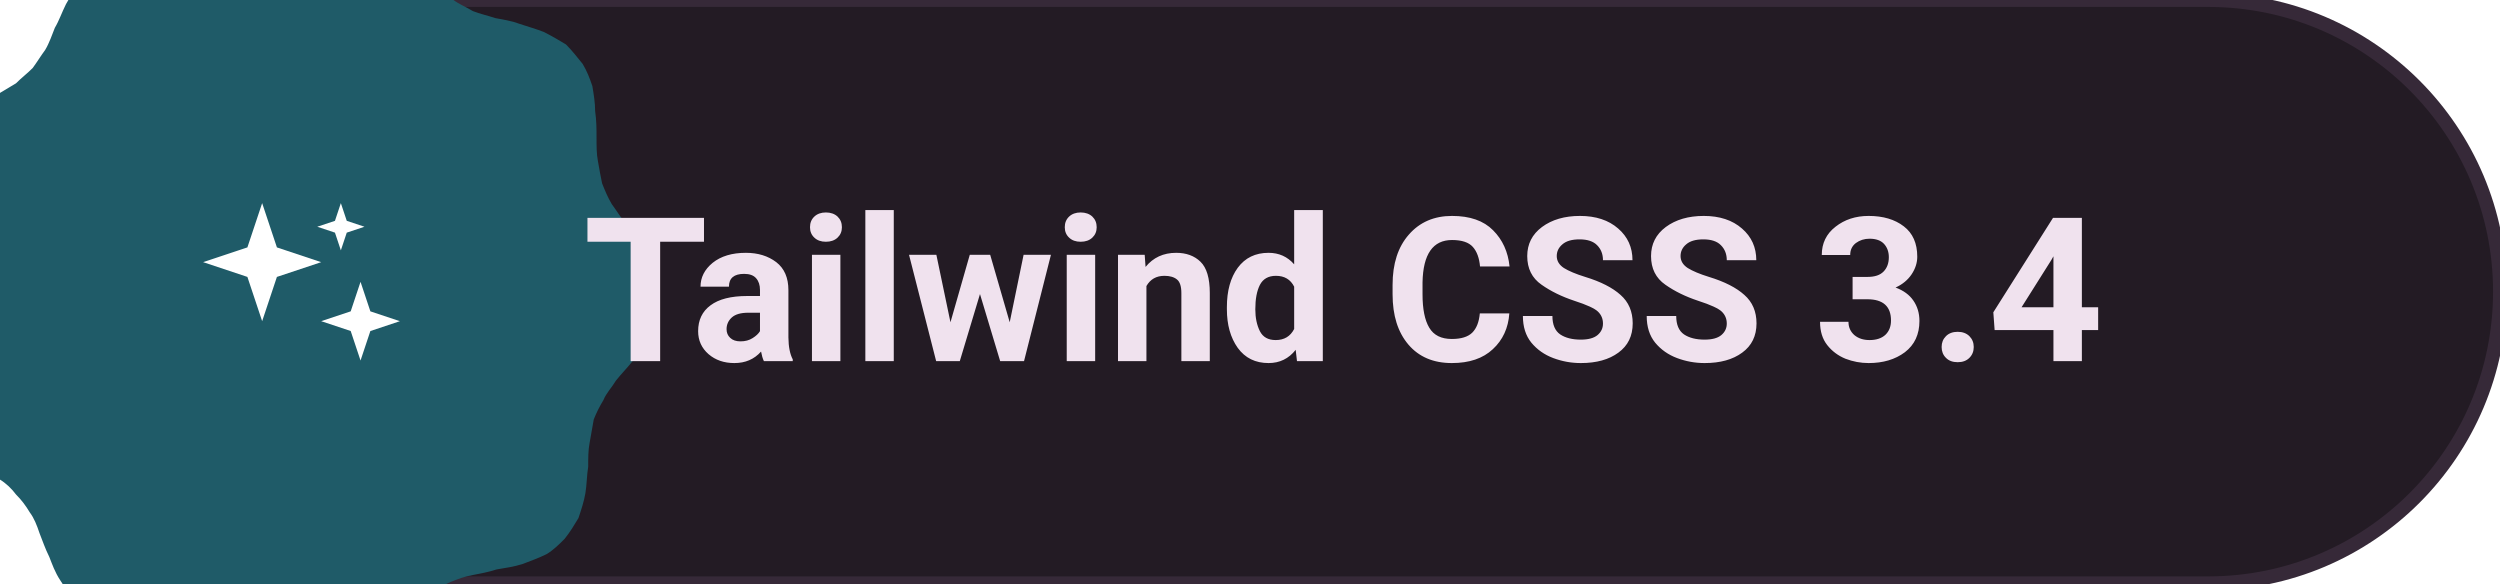
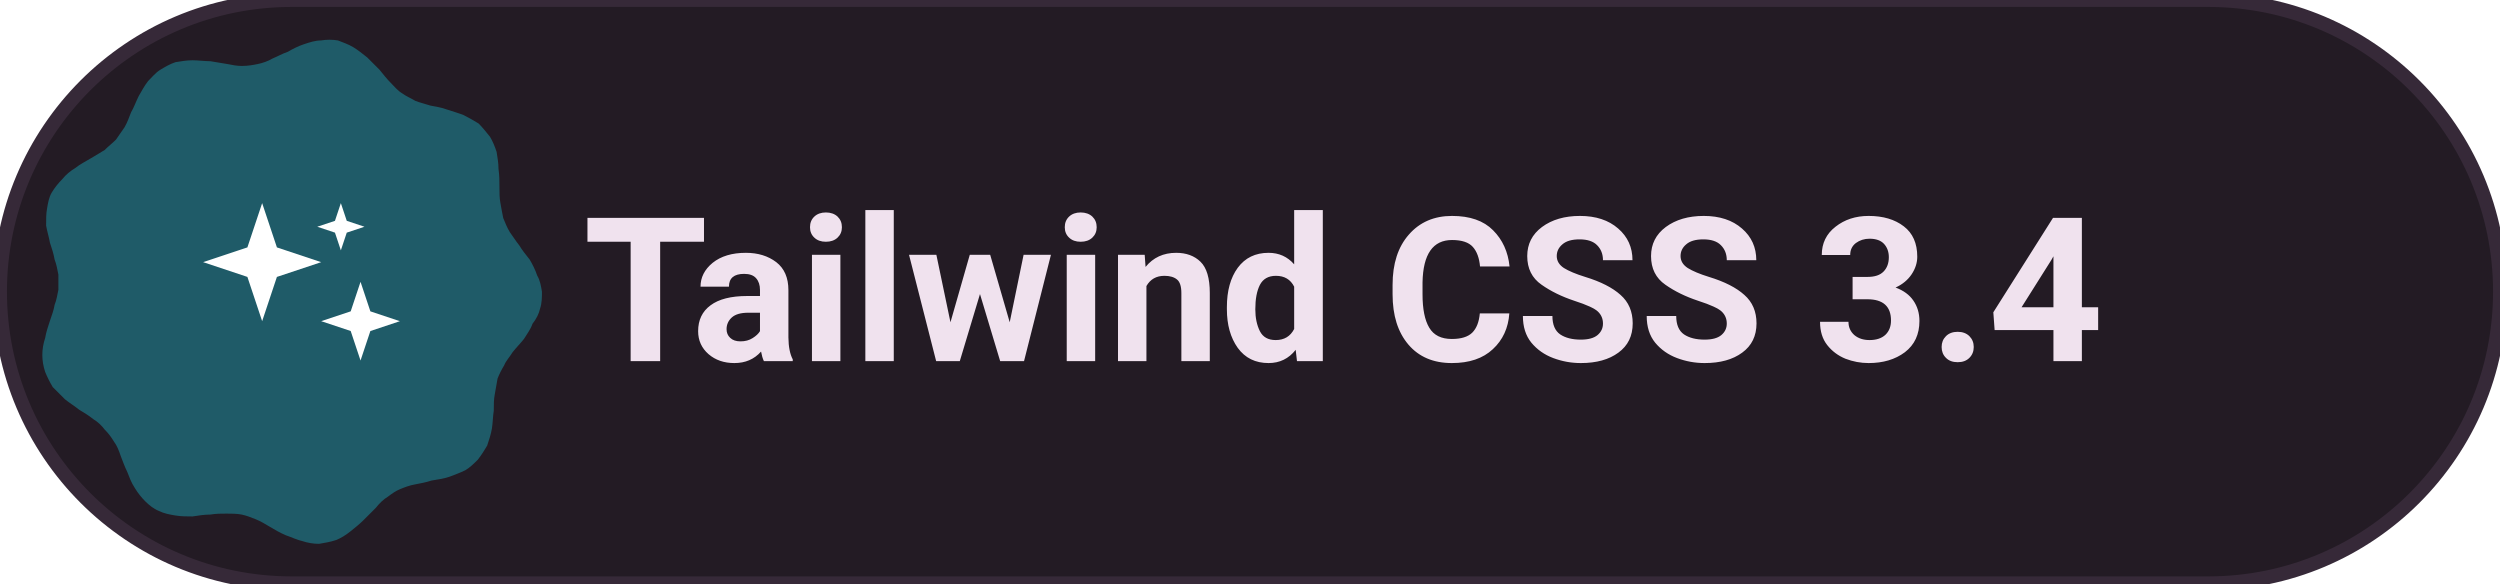
<svg xmlns="http://www.w3.org/2000/svg" width="180" height="42" viewBox="0 0 180 42">
+   <defs>
+     <style>
+         @keyframes m3e-spin { from { transform: rotate(0deg); } to { transform: rotate(360deg); } }
+         .m3e-flower-spin { animation: m3e-spin 8s linear infinite; transform-origin: 0px 0px; }
+       </style>
+   </defs>
  <path d="M21,0H159A21,21 0 0 1 180,21V21A21,21 0 0 1 159,42H21A21,21 0 0 1 0,21V21A21,21 0 0 1 21,0Z" fill="#231b24" stroke="#362938" stroke-width="1" />
  <g transform="translate(21, 21)">
-     <g>
-       <animateTransform attributeName="transform" type="scale" values="0.65;0.72;0.65" keyTimes="0;0.5;1" dur="3.5s" repeatCount="indefinite" />
-       <path d="M63.1,39.1C62.7,39.6 62.3,40.0 61.9,40.5C61.6,41.0 61.2,41.4 61.0,41.9C60.7,42.4 60.5,42.8 60.3,43.3C60.2,43.9 60.1,44.4 60.0,45.0C59.9,45.5 59.9,46.1 59.9,46.7C59.8,47.3 59.8,48.0 59.7,48.6C59.6,49.2 59.4,49.8 59.2,50.4C58.9,50.9 58.6,51.4 58.2,51.9C57.8,52.3 57.4,52.7 56.9,53.0C56.3,53.3 55.7,53.5 55.2,53.7C54.6,53.9 53.9,54.0 53.3,54.1C52.7,54.3 52.1,54.4 51.6,54.5C51.0,54.6 50.5,54.8 50.0,55.0C49.5,55.2 49.1,55.5 48.7,55.8C48.2,56.1 47.8,56.5 47.4,57.0C47.0,57.4 46.6,57.8 46.1,58.3C45.7,58.7 45.2,59.1 44.7,59.5C44.2,59.9 43.7,60.2 43.2,60.4C42.6,60.6 42.0,60.7 41.4,60.8C40.8,60.8 40.2,60.7 39.6,60.5C39.1,60.4 38.5,60.1 37.9,59.9C37.3,59.6 36.8,59.3 36.3,59.0C35.7,58.7 35.2,58.4 34.7,58.2C34.2,58.0 33.7,57.8 33.2,57.7C32.7,57.6 32.1,57.6 31.6,57.6C31.0,57.6 30.5,57.6 29.9,57.7C29.3,57.7 28.6,57.8 28.0,57.9C27.4,57.9 26.8,57.9 26.2,57.8C25.6,57.7 25.0,57.6 24.4,57.3C23.9,57.1 23.4,56.7 23.0,56.3C22.6,55.9 22.2,55.4 21.9,54.9C21.5,54.3 21.3,53.7 21.1,53.2C20.8,52.6 20.6,52.0 20.4,51.5C20.2,50.9 20.0,50.4 19.7,50.0C19.4,49.5 19.1,49.1 18.7,48.7C18.4,48.3 18.0,47.9 17.5,47.6C17.0,47.2 16.5,46.9 16.0,46.6C15.5,46.2 15.0,45.9 14.5,45.5C14.1,45.1 13.6,44.6 13.2,44.2C12.9,43.7 12.6,43.1 12.4,42.6C12.2,42.0 12.1,41.4 12.1,40.8C12.1,40.2 12.2,39.6 12.4,39.0C12.5,38.4 12.7,37.8 12.9,37.2C13.1,36.6 13.3,36.1 13.4,35.5C13.6,35.0 13.7,34.4 13.8,33.9C13.8,33.4 13.8,32.9 13.8,32.3C13.7,31.8 13.6,31.2 13.4,30.7C13.3,30.1 13.1,29.5 12.9,28.9C12.8,28.3 12.6,27.7 12.5,27.1C12.5,26.5 12.5,25.8 12.6,25.3C12.7,24.7 12.8,24.1 13.1,23.6C13.4,23.1 13.8,22.6 14.2,22.2C14.6,21.7 15.1,21.3 15.6,21.0C16.1,20.6 16.7,20.3 17.2,20.0C17.7,19.7 18.2,19.4 18.7,19.1C19.1,18.7 19.5,18.4 19.9,18.0C20.2,17.6 20.5,17.1 20.8,16.7C21.1,16.2 21.3,15.6 21.5,15.1C21.8,14.6 22.0,14.0 22.3,13.4C22.6,12.9 22.9,12.3 23.3,11.8C23.7,11.4 24.1,10.9 24.6,10.6C25.1,10.3 25.6,10.0 26.2,9.8C26.8,9.7 27.4,9.6 28.0,9.6C28.6,9.6 29.3,9.7 29.9,9.7C30.5,9.8 31.1,9.9 31.7,10.0C32.2,10.1 32.8,10.2 33.3,10.2C33.9,10.2 34.4,10.1 34.9,10.0C35.4,9.9 36.0,9.7 36.5,9.4C37.0,9.2 37.5,8.9 38.1,8.7C38.6,8.4 39.2,8.1 39.8,7.9C40.4,7.7 41.0,7.5 41.6,7.5C42.2,7.4 42.8,7.4 43.4,7.5C43.9,7.7 44.5,7.9 45.0,8.2C45.5,8.5 46.0,8.9 46.5,9.3C46.9,9.7 47.4,10.2 47.8,10.6C48.2,11.1 48.6,11.6 49.0,12.0C49.4,12.4 49.7,12.8 50.2,13.1C50.6,13.4 51.1,13.6 51.6,13.9C52.1,14.1 52.6,14.2 53.2,14.4C53.7,14.5 54.4,14.6 54.9,14.8C55.5,15.0 56.2,15.2 56.7,15.4C57.3,15.7 57.8,16.0 58.3,16.3C58.7,16.7 59.1,17.2 59.5,17.7C59.8,18.2 60.0,18.7 60.2,19.3C60.3,19.9 60.4,20.5 60.4,21.1C60.5,21.8 60.5,22.4 60.5,23.0C60.5,23.6 60.5,24.2 60.6,24.7C60.7,25.3 60.8,25.8 60.9,26.3C61.1,26.8 61.3,27.3 61.6,27.8C61.9,28.2 62.2,28.7 62.6,29.2C62.9,29.7 63.3,30.2 63.7,30.7C64.0,31.2 64.3,31.8 64.5,32.4C64.8,32.9 64.9,33.5 65.0,34.1C65.0,34.7 65.0,35.3 64.8,35.9C64.7,36.4 64.4,37.0 64.1,37.5C63.8,38.1 63.4,38.6 63.1,39.1Z" fill="#1F5B68" transform="translate(-38.55, -34.1)" />
+     <g class="m3e-flower-spin">
+       <animateTransform attributeName="transform" type="rotate" from="0 0 0" to="360 0 0" dur="8s" repeatCount="indefinite" />
+       <path d="M24.6,5.0C24.2,5.5 23.8,5.9 23.4,6.4C23.1,6.9 22.7,7.3 22.5,7.8C22.2,8.3 22.0,8.7 21.8,9.2C21.7,9.8 21.6,10.3 21.5,10.9C21.4,11.4 21.4,12.0 21.4,12.6C21.3,13.2 21.3,13.9 21.2,14.5C21.1,15.1 20.9,15.7 20.7,16.3C20.4,16.8 20.1,17.3 19.7,17.8C19.3,18.2 18.9,18.6 18.4,18.9C17.8,19.2 17.2,19.4 16.7,19.6C16.1,19.8 15.4,19.9 14.8,20.0C14.2,20.2 13.6,20.3 13.1,20.4C12.5,20.5 12.0,20.7 11.5,20.9C11.0,21.1 10.6,21.4 10.2,21.7C9.7,22.0 9.3,22.4 8.9,22.9C8.5,23.3 8.1,23.7 7.6,24.2C7.2,24.6 6.7,25.0 6.2,25.4C5.7,25.8 5.2,26.1 4.7,26.3C4.1,26.5 3.5,26.6 2.9,26.7C2.3,26.7 1.7,26.6 1.1,26.4C0.6,26.3 -0.0,26.0 -0.6,25.8C-1.3,25.5 -1.8,25.2 -2.3,24.9C-2.8,24.6 -3.3,24.3 -3.8,24.1C-4.3,23.9 -4.8,23.7 -5.3,23.6C-5.8,23.5 -6.4,23.5 -6.9,23.5C-7.5,23.5 -8.0,23.5 -8.6,23.6C-9.2,23.6 -9.9,23.7 -10.5,23.8C-11.1,23.8 -11.7,23.8 -12.3,23.7C-12.9,23.6 -13.5,23.5 -14.1,23.2C-14.6,23.0 -15.1,22.6 -15.5,22.2C-15.9,21.8 -16.3,21.3 -16.6,20.8C-17.0,20.2 -17.2,19.6 -17.4,19.1C-17.7,18.5 -17.9,17.9 -18.1,17.4C-18.3,16.8 -18.5,16.3 -18.8,15.9C-19.1,15.4 -19.4,15.0 -19.8,14.6C-20.1,14.2 -20.5,13.8 -21.0,13.5C-21.5,13.1 -22.0,12.8 -22.5,12.5C-23.0,12.1 -23.5,11.8 -24.0,11.4C-24.4,11.0 -24.9,10.5 -25.3,10.1C-25.6,9.6 -25.9,9.0 -26.1,8.5C-26.3,7.9 -26.4,7.3 -26.4,6.7C-26.4,6.1 -26.3,5.5 -26.1,4.9C-26.0,4.3 -25.8,3.7 -25.6,3.1C-25.4,2.5 -25.2,2.0 -25.1,1.4C-24.9,0.9 -24.8,0.3 -24.7,-0.2C-24.7,-0.7 -24.7,-1.2 -24.7,-1.8C-24.8,-2.3 -24.9,-2.9 -25.1,-3.4C-25.2,-4.0 -25.4,-4.6 -25.6,-5.2C-25.7,-5.8 -25.9,-6.4 -26.0,-7.0C-26.0,-7.6 -26.0,-8.3 -25.9,-8.8C-25.8,-9.4 -25.7,-10.0 -25.4,-10.5C-25.1,-11.0 -24.7,-11.5 -24.3,-11.9C-23.9,-12.4 -23.4,-12.8 -22.9,-13.1C-22.4,-13.5 -21.8,-13.8 -21.3,-14.1C-20.8,-14.4 -20.3,-14.7 -19.8,-15.0C-19.4,-15.4 -19.0,-15.7 -18.6,-16.1C-18.3,-16.5 -18.0,-17.0 -17.7,-17.4C-17.4,-17.9 -17.2,-18.5 -17.0,-19.0C-16.7,-19.5 -16.5,-20.1 -16.2,-20.7C-15.9,-21.2 -15.6,-21.8 -15.2,-22.3C-14.8,-22.7 -14.4,-23.2 -13.9,-23.5C-13.4,-23.8 -12.9,-24.1 -12.3,-24.3C-11.7,-24.4 -11.1,-24.5 -10.5,-24.5C-9.9,-24.5 -9.2,-24.4 -8.6,-24.4C-8.0,-24.3 -7.4,-24.2 -6.8,-24.1C-6.3,-24.0 -5.8,-23.9 -5.3,-23.9C-4.6,-23.9 -4.1,-24.0 -3.6,-24.1C-3.1,-24.2 -2.5,-24.4 -2.0,-24.7C-1.5,-24.9 -1.0,-25.2 -0.4,-25.4C0.1,-25.7 0.7,-26.0 1.3,-26.2C1.9,-26.4 2.5,-26.6 3.1,-26.6C3.7,-26.7 4.3,-26.7 4.9,-26.6C5.4,-26.4 6.0,-26.2 6.5,-25.9C7.0,-25.6 7.5,-25.2 8.0,-24.8C8.4,-24.4 8.9,-23.9 9.3,-23.5C9.7,-23.0 10.1,-22.5 10.5,-22.1C10.9,-21.7 11.2,-21.3 11.7,-21.0C12.1,-20.7 12.6,-20.5 13.1,-20.2C13.6,-20.0 14.1,-19.9 14.7,-19.7C15.2,-19.6 15.9,-19.5 16.4,-19.3C17.0,-19.1 17.7,-18.9 18.2,-18.7C18.8,-18.4 19.3,-18.1 19.8,-17.8C20.2,-17.4 20.6,-16.9 21.0,-16.4C21.3,-15.9 21.5,-15.4 21.7,-14.8C21.8,-14.2 21.9,-13.6 21.9,-13.0C22.0,-12.3 22.0,-11.7 22.0,-11.1C22.0,-10.5 22.0,-9.9 22.1,-9.4C22.2,-8.8 22.3,-8.3 22.4,-7.8C22.6,-7.3 22.8,-6.8 23.1,-6.3C23.4,-5.9 23.7,-5.4 24.1,-4.9C24.4,-4.4 24.8,-3.9 25.2,-3.4C25.5,-2.9 25.8,-2.3 26.0,-1.7C26.3,-1.2 26.4,-0.6 26.5,0.0C26.5,0.6 26.5,1.2 26.3,1.8C26.2,2.3 25.9,2.9 25.5,3.4C25.3,4.0 24.9,4.5 24.6,5.0Z" fill="#1F5B68" transform="scale(0.68)" />
    </g>
    <g transform="translate(-8.5, -8.5) scale(0.7083333)" color="#FFFFFF">
      <path d="M9 3L7.5 7.5 3 9l4.5 1.5L9 15l1.5-4.5L15 9l-4.5-1.5z M19 11l-1 3-3 1 3 1 1 3 1-3 3-1-3-1z M17 3l-.6 1.8L14.6 5.4l1.8.6.6 1.8.6-1.8 1.8-.6-1.8-.6z" fill="currentColor" />
    </g>
  </g>
  <text x="42" y="26" font-family="system-ui, -apple-system, Roboto, sans-serif" font-size="14.5" font-weight="600" fill="#f0e2ee">Tailwind CSS 3.4</text>
</svg>
